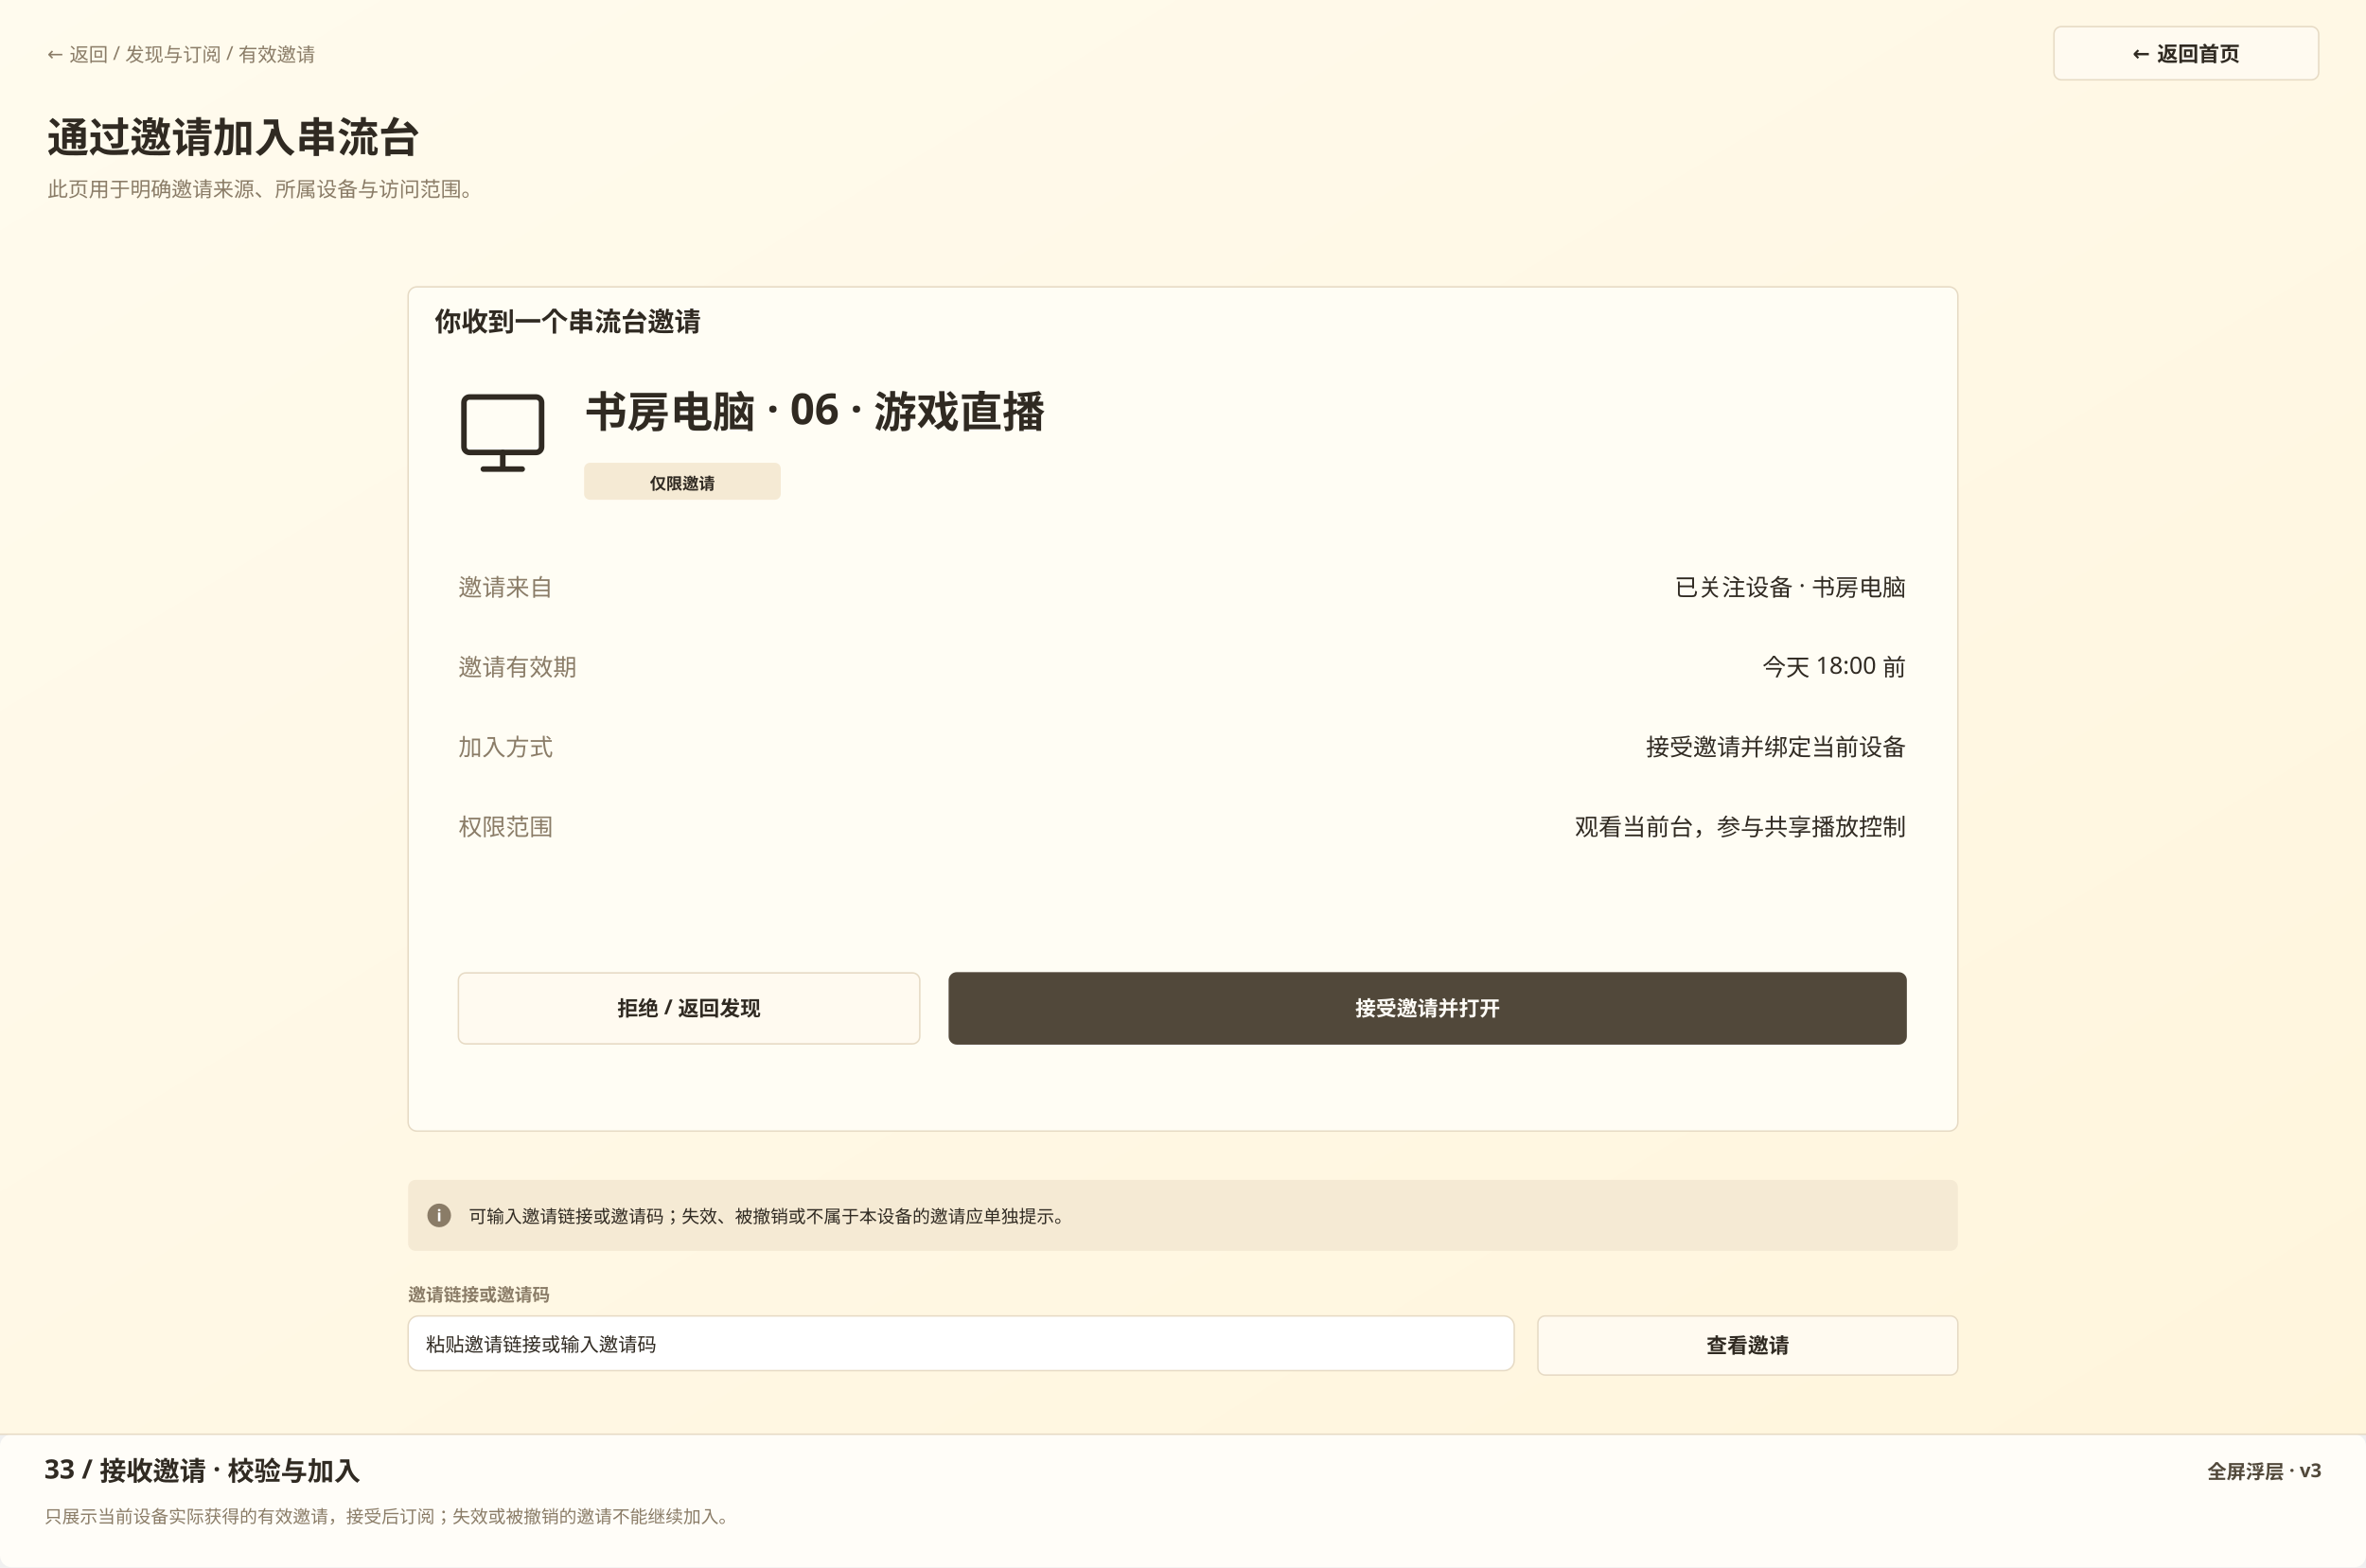
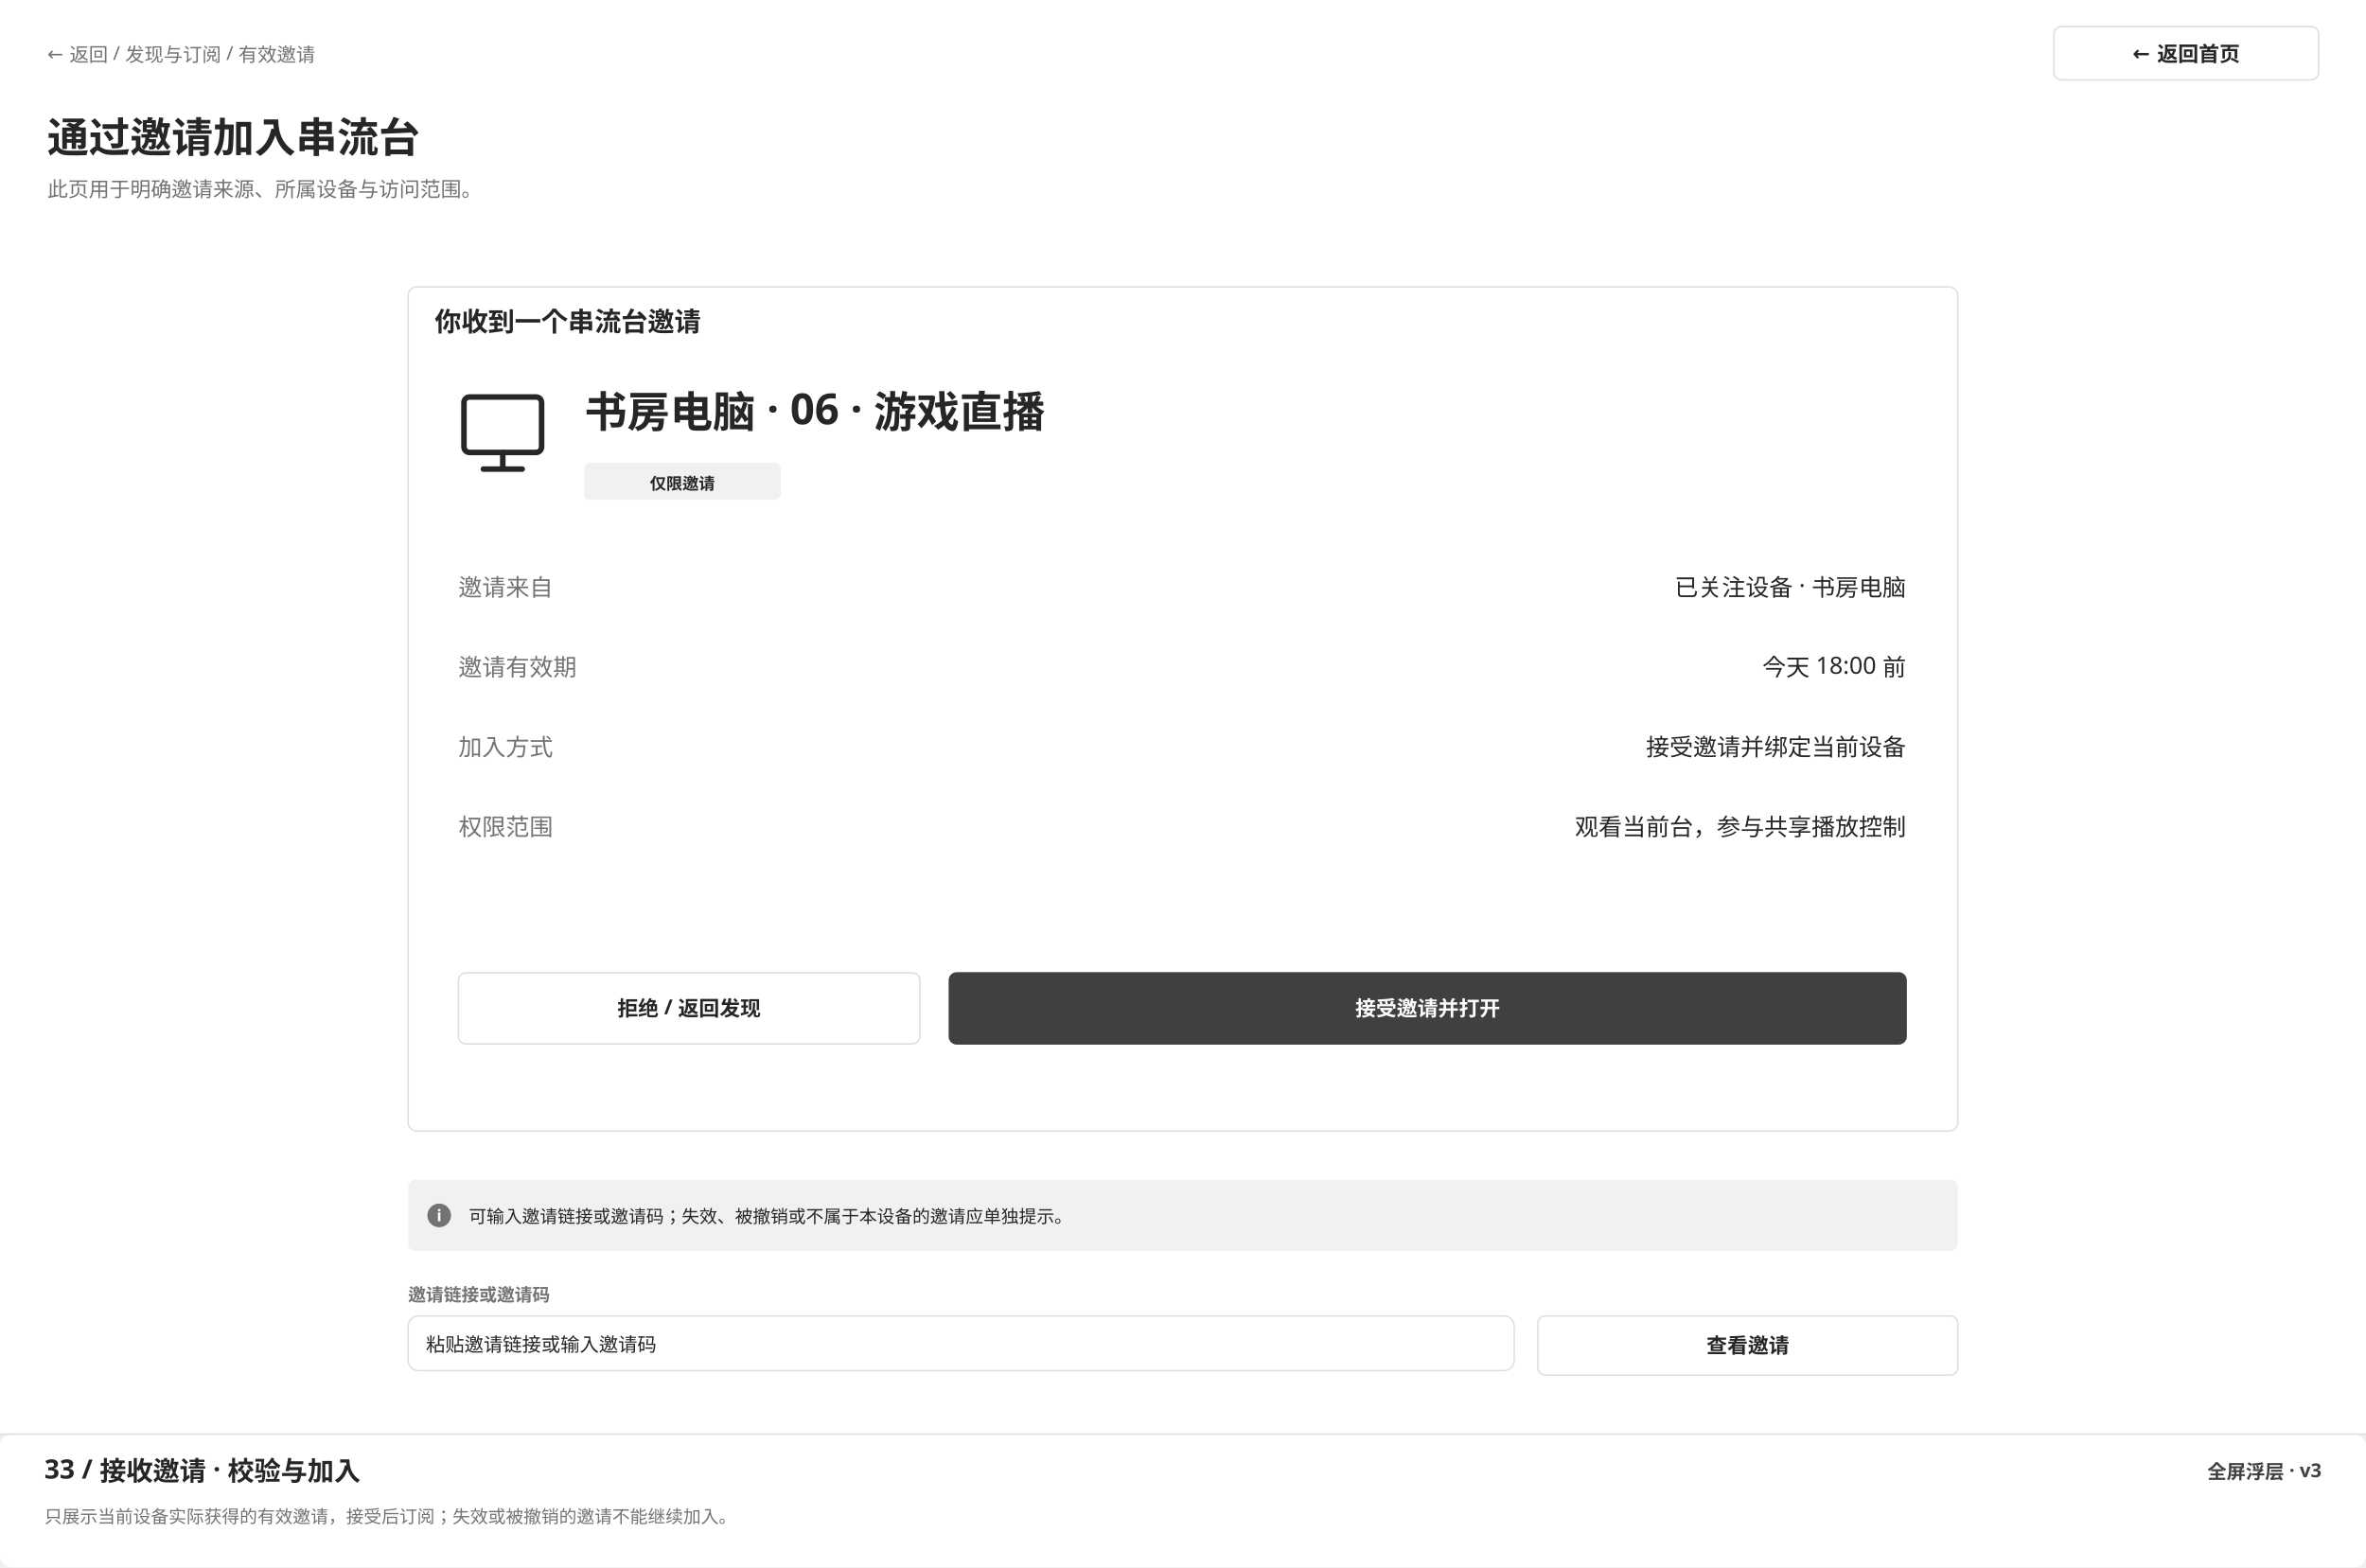
<svg xmlns="http://www.w3.org/2000/svg" width="1600" height="1060" viewBox="0 0 1600 1060">
  <defs>
    <linearGradient id="warm" x1="0" y1="0" x2="1" y2="1">
-       <stop stop-color="#fffbee" />
-       <stop offset="1" stop-color="#fff5dc" />
+       <stop stop-color="#ffffff" />
+       <stop offset="1" stop-color="#ffffff" />
    </linearGradient>
    <linearGradient id="land" x1="0" y1="0" x2="0" y2="1">
-       <stop stop-color="#aea58e" />
-       <stop offset="1" stop-color="#68614f" />
+       <stop stop-color="#a8a8a8" />
+       <stop offset="1" stop-color="#666666" />
    </linearGradient>
    <filter id="shadow">
-       <feDropShadow dx="0" dy="6" stdDeviation="9" flood-color="#3e3525" flood-opacity=".16" />
+       <feDropShadow dx="0" dy="6" stdDeviation="9" flood-color="#000000" flood-opacity=".16" />
    </filter>
  </defs>
  <rect x="0" y="0" width="1600" height="970" rx="0" fill="url(#warm)" stroke="none" />
-   <text x="32" y="41" font-family="Microsoft YaHei, Segoe UI, sans-serif" font-size="13" font-weight="400" text-anchor="start" fill="#8a7c67">← 返回  /  发现与订阅  /  有效邀请</text>
+   <text x="32" y="41" font-family="Microsoft YaHei, Segoe UI, sans-serif" font-size="13" font-weight="400" text-anchor="start" fill="#737373">← 返回  /  发现与订阅  /  有效邀请</text>
  <a href="02-discovery.svg" aria-label="返回串流控制台">
    <rect x="28" y="15" width="205" height="37" fill="transparent" />
  </a>
-   <rect x="1389" y="18" width="179" height="36" rx="5" fill="#fffaf0" stroke="#e6dac4" />
-   <text x="1478.5" y="41" font-family="Microsoft YaHei, Segoe UI, sans-serif" font-size="14" font-weight="600" text-anchor="middle" fill="#302a22">← 返回首页</text>
+   <rect x="1389" y="18" width="179" height="36" rx="5" fill="#ffffff" stroke="#dedede" />
+   <text x="1478.5" y="41" font-family="Microsoft YaHei, Segoe UI, sans-serif" font-size="14" font-weight="600" text-anchor="middle" fill="#262626">← 返回首页</text>
  <a href="22-home-background.svg" aria-label="← 返回首页">
    <rect x="1389" y="18" width="179" height="36" fill="transparent" />
  </a>
-   <text x="32" y="103" font-family="Microsoft YaHei, Segoe UI, sans-serif" font-size="28" font-weight="700" text-anchor="start" fill="#302a22">通过邀请加入串流台</text>
-   <text x="32" y="133" font-family="Microsoft YaHei, Segoe UI, sans-serif" font-size="14" font-weight="400" text-anchor="start" fill="#8a7c67">此页用于明确邀请来源、所属设备与访问范围。</text>
-   <rect x="276" y="194" width="1048" height="571" rx="6" fill="#fffdf4" stroke="#e6dac4" />
-   <text x="294" y="224" font-family="Microsoft YaHei, Segoe UI, sans-serif" font-size="18" font-weight="700" text-anchor="start" fill="#302a22">你收到一个串流台邀请</text>
-   <g transform="translate(310 261) scale(1.875)" fill="none" stroke="#302a22" stroke-width="2" stroke-linecap="round" stroke-linejoin="round">
+   <text x="32" y="103" font-family="Microsoft YaHei, Segoe UI, sans-serif" font-size="28" font-weight="700" text-anchor="start" fill="#262626">通过邀请加入串流台</text>
+   <text x="32" y="133" font-family="Microsoft YaHei, Segoe UI, sans-serif" font-size="14" font-weight="400" text-anchor="start" fill="#737373">此页用于明确邀请来源、所属设备与访问范围。</text>
+   <rect x="276" y="194" width="1048" height="571" rx="6" fill="#ffffff" stroke="#dedede" />
+   <text x="294" y="224" font-family="Microsoft YaHei, Segoe UI, sans-serif" font-size="18" font-weight="700" text-anchor="start" fill="#262626">你收到一个串流台邀请</text>
+   <g transform="translate(310 261) scale(1.875)" fill="none" stroke="#262626" stroke-width="2" stroke-linecap="round" stroke-linejoin="round">
    <rect x="2" y="4" width="28" height="20" rx="2" />
    <path d="M16 24v6M9 30h14" />
  </g>
-   <text x="395" y="289" font-family="Microsoft YaHei, Segoe UI, sans-serif" font-size="29" font-weight="700" text-anchor="start" fill="#302a22">书房电脑 · 06 · 游戏直播</text>
-   <rect x="395" y="313" width="133" height="25" rx="4" fill="#f5ead4" stroke="none" />
-   <text x="461.5" y="331" font-family="Microsoft YaHei, Segoe UI, sans-serif" font-size="11" font-weight="600" text-anchor="middle" fill="#302a22">仅限邀请</text>
-   <text x="310" y="403" font-family="Microsoft YaHei, Segoe UI, sans-serif" font-size="16" font-weight="400" text-anchor="start" fill="#8a7c67">邀请来自</text>
-   <text x="1289" y="403" font-family="Microsoft YaHei, Segoe UI, sans-serif" font-size="16" font-weight="500" text-anchor="end" fill="#302a22">已关注设备 · 书房电脑</text>
-   <text x="310" y="457" font-family="Microsoft YaHei, Segoe UI, sans-serif" font-size="16" font-weight="400" text-anchor="start" fill="#8a7c67">邀请有效期</text>
-   <text x="1289" y="457" font-family="Microsoft YaHei, Segoe UI, sans-serif" font-size="16" font-weight="500" text-anchor="end" fill="#302a22">今天 18:00 前</text>
-   <text x="310" y="511" font-family="Microsoft YaHei, Segoe UI, sans-serif" font-size="16" font-weight="400" text-anchor="start" fill="#8a7c67">加入方式</text>
-   <text x="1289" y="511" font-family="Microsoft YaHei, Segoe UI, sans-serif" font-size="16" font-weight="500" text-anchor="end" fill="#302a22">接受邀请并绑定当前设备</text>
-   <text x="310" y="565" font-family="Microsoft YaHei, Segoe UI, sans-serif" font-size="16" font-weight="400" text-anchor="start" fill="#8a7c67">权限范围</text>
-   <text x="1289" y="565" font-family="Microsoft YaHei, Segoe UI, sans-serif" font-size="16" font-weight="500" text-anchor="end" fill="#302a22">观看当前台，参与共享播放控制</text>
-   <rect x="310" y="658" width="312" height="48" rx="5" fill="#fffaf0" stroke="#e6dac4" />
-   <text x="466" y="687" font-family="Microsoft YaHei, Segoe UI, sans-serif" font-size="14" font-weight="600" text-anchor="middle" fill="#302a22">拒绝 / 返回发现</text>
+   <text x="395" y="289" font-family="Microsoft YaHei, Segoe UI, sans-serif" font-size="29" font-weight="700" text-anchor="start" fill="#262626">书房电脑 · 06 · 游戏直播</text>
+   <rect x="395" y="313" width="133" height="25" rx="4" fill="#f1f1f1" stroke="none" />
+   <text x="461.5" y="331" font-family="Microsoft YaHei, Segoe UI, sans-serif" font-size="11" font-weight="600" text-anchor="middle" fill="#262626">仅限邀请</text>
+   <text x="310" y="403" font-family="Microsoft YaHei, Segoe UI, sans-serif" font-size="16" font-weight="400" text-anchor="start" fill="#737373">邀请来自</text>
+   <text x="1289" y="403" font-family="Microsoft YaHei, Segoe UI, sans-serif" font-size="16" font-weight="500" text-anchor="end" fill="#262626">已关注设备 · 书房电脑</text>
+   <text x="310" y="457" font-family="Microsoft YaHei, Segoe UI, sans-serif" font-size="16" font-weight="400" text-anchor="start" fill="#737373">邀请有效期</text>
+   <text x="1289" y="457" font-family="Microsoft YaHei, Segoe UI, sans-serif" font-size="16" font-weight="500" text-anchor="end" fill="#262626">今天 18:00 前</text>
+   <text x="310" y="511" font-family="Microsoft YaHei, Segoe UI, sans-serif" font-size="16" font-weight="400" text-anchor="start" fill="#737373">加入方式</text>
+   <text x="1289" y="511" font-family="Microsoft YaHei, Segoe UI, sans-serif" font-size="16" font-weight="500" text-anchor="end" fill="#262626">接受邀请并绑定当前设备</text>
+   <text x="310" y="565" font-family="Microsoft YaHei, Segoe UI, sans-serif" font-size="16" font-weight="400" text-anchor="start" fill="#737373">权限范围</text>
+   <text x="1289" y="565" font-family="Microsoft YaHei, Segoe UI, sans-serif" font-size="16" font-weight="500" text-anchor="end" fill="#262626">观看当前台，参与共享播放控制</text>
+   <rect x="310" y="658" width="312" height="48" rx="5" fill="#ffffff" stroke="#dedede" />
+   <text x="466" y="687" font-family="Microsoft YaHei, Segoe UI, sans-serif" font-size="14" font-weight="600" text-anchor="middle" fill="#262626">拒绝 / 返回发现</text>
  <a href="02-discovery.svg" aria-label="拒绝 / 返回发现">
    <rect x="310" y="658" width="312" height="48" fill="transparent" />
  </a>
-   <rect x="642" y="658" width="647" height="48" rx="5" fill="#51483a" stroke="#51483a" />
-   <text x="965.5" y="687" font-family="Microsoft YaHei, Segoe UI, sans-serif" font-size="14" font-weight="600" text-anchor="middle" fill="#fffdf7">接受邀请并打开</text>
+   <rect x="642" y="658" width="647" height="48" rx="5" fill="#404040" stroke="#404040" />
+   <text x="965.5" y="687" font-family="Microsoft YaHei, Segoe UI, sans-serif" font-size="14" font-weight="600" text-anchor="middle" fill="#ffffff">接受邀请并打开</text>
  <a href="36-receiver-live.svg" aria-label="接受邀请并打开">
    <rect x="642" y="658" width="647" height="48" fill="transparent" />
  </a>
-   <rect x="276" y="798" width="1048" height="48" rx="5" fill="#f5ead4" stroke="none" />
-   <circle cx="297" cy="822" r="8" fill="#8a7c67" stroke="none" />
+   <rect x="276" y="798" width="1048" height="48" rx="5" fill="#f1f1f1" stroke="none" />
+   <circle cx="297" cy="822" r="8" fill="#737373" stroke="none" />
  <text x="297" y="826" font-family="Microsoft YaHei, Segoe UI, sans-serif" font-size="11" font-weight="700" text-anchor="middle" fill="#fff">i</text>
-   <text x="317" y="827" font-family="Microsoft YaHei, Segoe UI, sans-serif" font-size="12" font-weight="500" text-anchor="start" fill="#302a22">可输入邀请链接或邀请码；失效、被撤销或不属于本设备的邀请应单独提示。</text>
-   <rect x="0" y="970" width="1600" height="90" rx="8" fill="#fffdf8" stroke="none" />
-   <line x1="0" y1="970" x2="1600" y2="970" stroke="#e6dac4" stroke-width="1" />
-   <text x="30" y="1000" font-family="Microsoft YaHei, Segoe UI, sans-serif" font-size="18" font-weight="700" text-anchor="start" fill="#302a22">33 / 接收邀请 · 校验与加入</text>
-   <text x="30" y="1030" font-family="Microsoft YaHei, Segoe UI, sans-serif" font-size="12" font-weight="400" text-anchor="start" fill="#8a7c67">只展示当前设备实际获得的有效邀请，接受后订阅；失效或被撤销的邀请不能继续加入。</text>
-   <text x="1570" y="1000" font-family="Microsoft YaHei, Segoe UI, sans-serif" font-size="13" font-weight="600" text-anchor="end" fill="#51483a">全屏浮层 · v3</text>
-   <text x="276" y="880" font-family="Microsoft YaHei, Segoe UI, sans-serif" font-size="12" font-weight="600" text-anchor="start" fill="#8a7c67">邀请链接或邀请码</text>
-   <rect x="276" y="890" width="748" height="37" rx="7" fill="#fff" stroke="#e6dac4" />
-   <text x="288" y="914" font-family="Microsoft YaHei, Segoe UI, sans-serif" font-size="13" font-weight="400" text-anchor="start" fill="#302a22">粘贴邀请链接或输入邀请码</text>
-   <rect x="1040" y="890" width="284" height="40" rx="5" fill="#fffaf0" stroke="#e6dac4" />
-   <text x="1182" y="915" font-family="Microsoft YaHei, Segoe UI, sans-serif" font-size="14" font-weight="600" text-anchor="middle" fill="#302a22">查看邀请</text>
+   <text x="317" y="827" font-family="Microsoft YaHei, Segoe UI, sans-serif" font-size="12" font-weight="500" text-anchor="start" fill="#262626">可输入邀请链接或邀请码；失效、被撤销或不属于本设备的邀请应单独提示。</text>
+   <rect x="0" y="970" width="1600" height="90" rx="8" fill="#ffffff" stroke="none" />
+   <line x1="0" y1="970" x2="1600" y2="970" stroke="#dedede" stroke-width="1" />
+   <text x="30" y="1000" font-family="Microsoft YaHei, Segoe UI, sans-serif" font-size="18" font-weight="700" text-anchor="start" fill="#262626">33 / 接收邀请 · 校验与加入</text>
+   <text x="30" y="1030" font-family="Microsoft YaHei, Segoe UI, sans-serif" font-size="12" font-weight="400" text-anchor="start" fill="#737373">只展示当前设备实际获得的有效邀请，接受后订阅；失效或被撤销的邀请不能继续加入。</text>
+   <text x="1570" y="1000" font-family="Microsoft YaHei, Segoe UI, sans-serif" font-size="13" font-weight="600" text-anchor="end" fill="#404040">全屏浮层 · v3</text>
+   <text x="276" y="880" font-family="Microsoft YaHei, Segoe UI, sans-serif" font-size="12" font-weight="600" text-anchor="start" fill="#737373">邀请链接或邀请码</text>
+   <rect x="276" y="890" width="748" height="37" rx="7" fill="#fff" stroke="#dedede" />
+   <text x="288" y="914" font-family="Microsoft YaHei, Segoe UI, sans-serif" font-size="13" font-weight="400" text-anchor="start" fill="#262626">粘贴邀请链接或输入邀请码</text>
+   <rect x="1040" y="890" width="284" height="40" rx="5" fill="#ffffff" stroke="#dedede" />
+   <text x="1182" y="915" font-family="Microsoft YaHei, Segoe UI, sans-serif" font-size="14" font-weight="600" text-anchor="middle" fill="#262626">查看邀请</text>
  <a href="33-accept-invitation.svg" aria-label="查看邀请">
    <rect x="1040" y="890" width="284" height="40" fill="transparent" />
  </a>
</svg>
